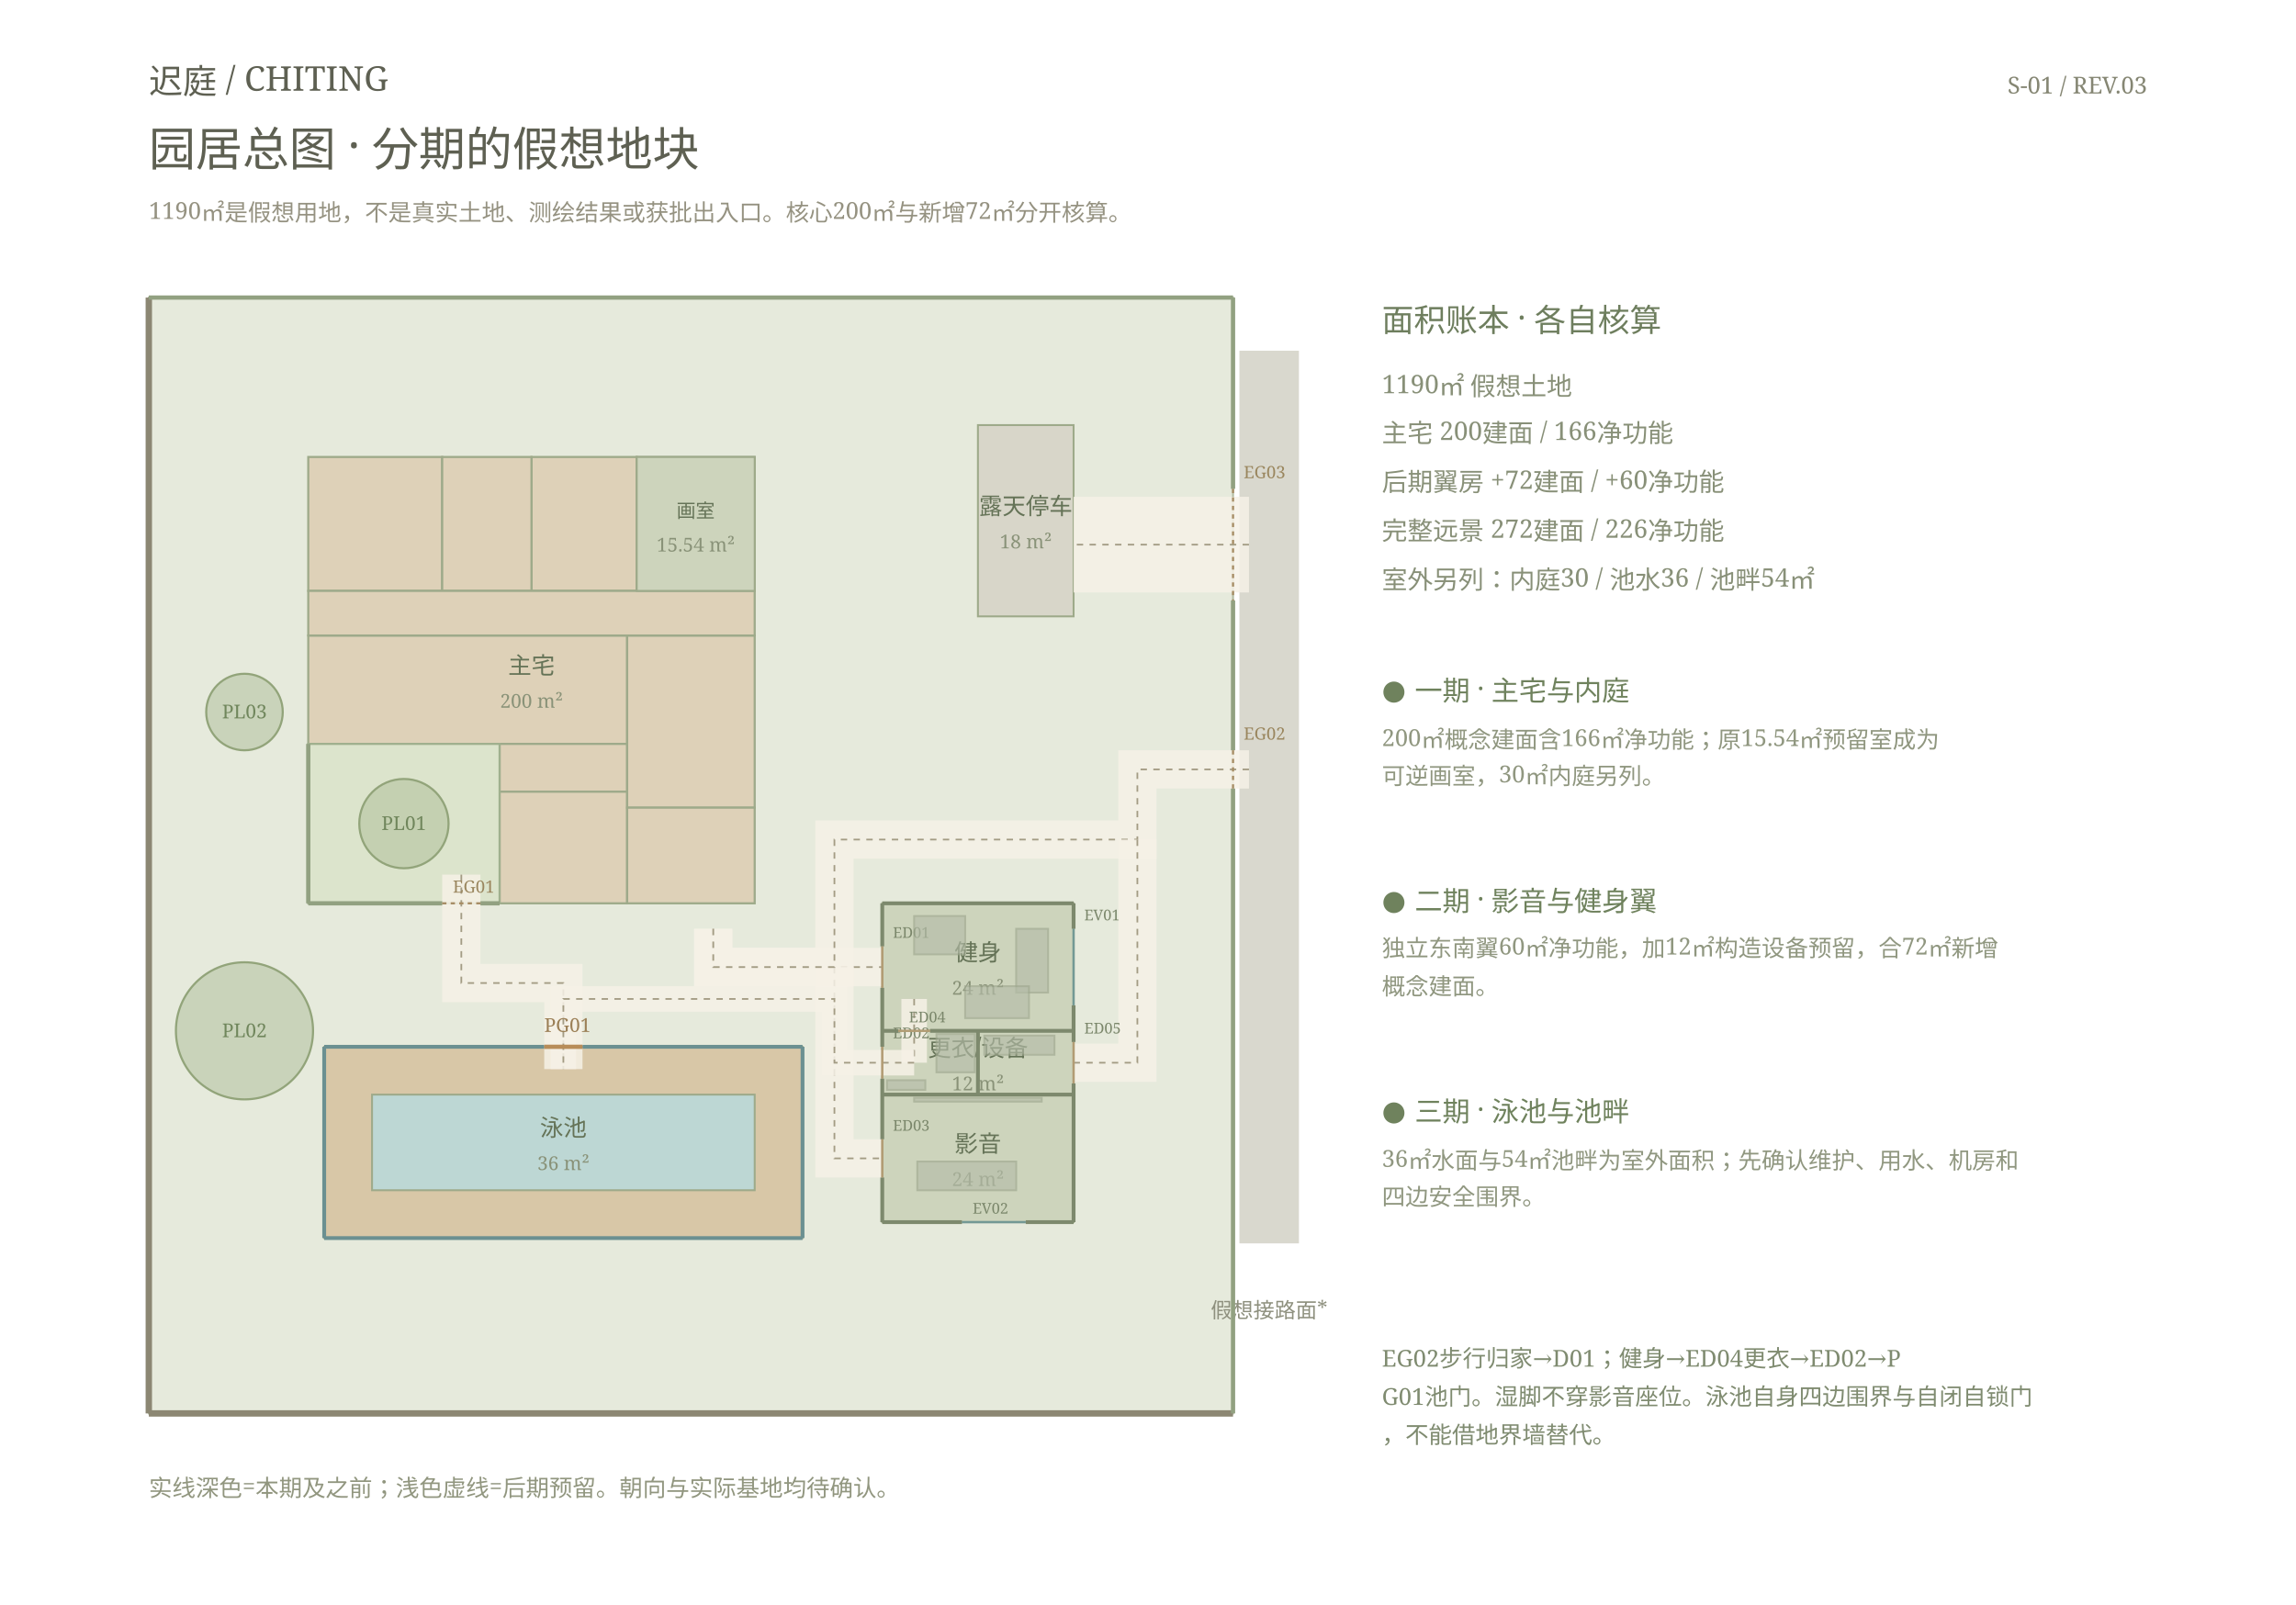
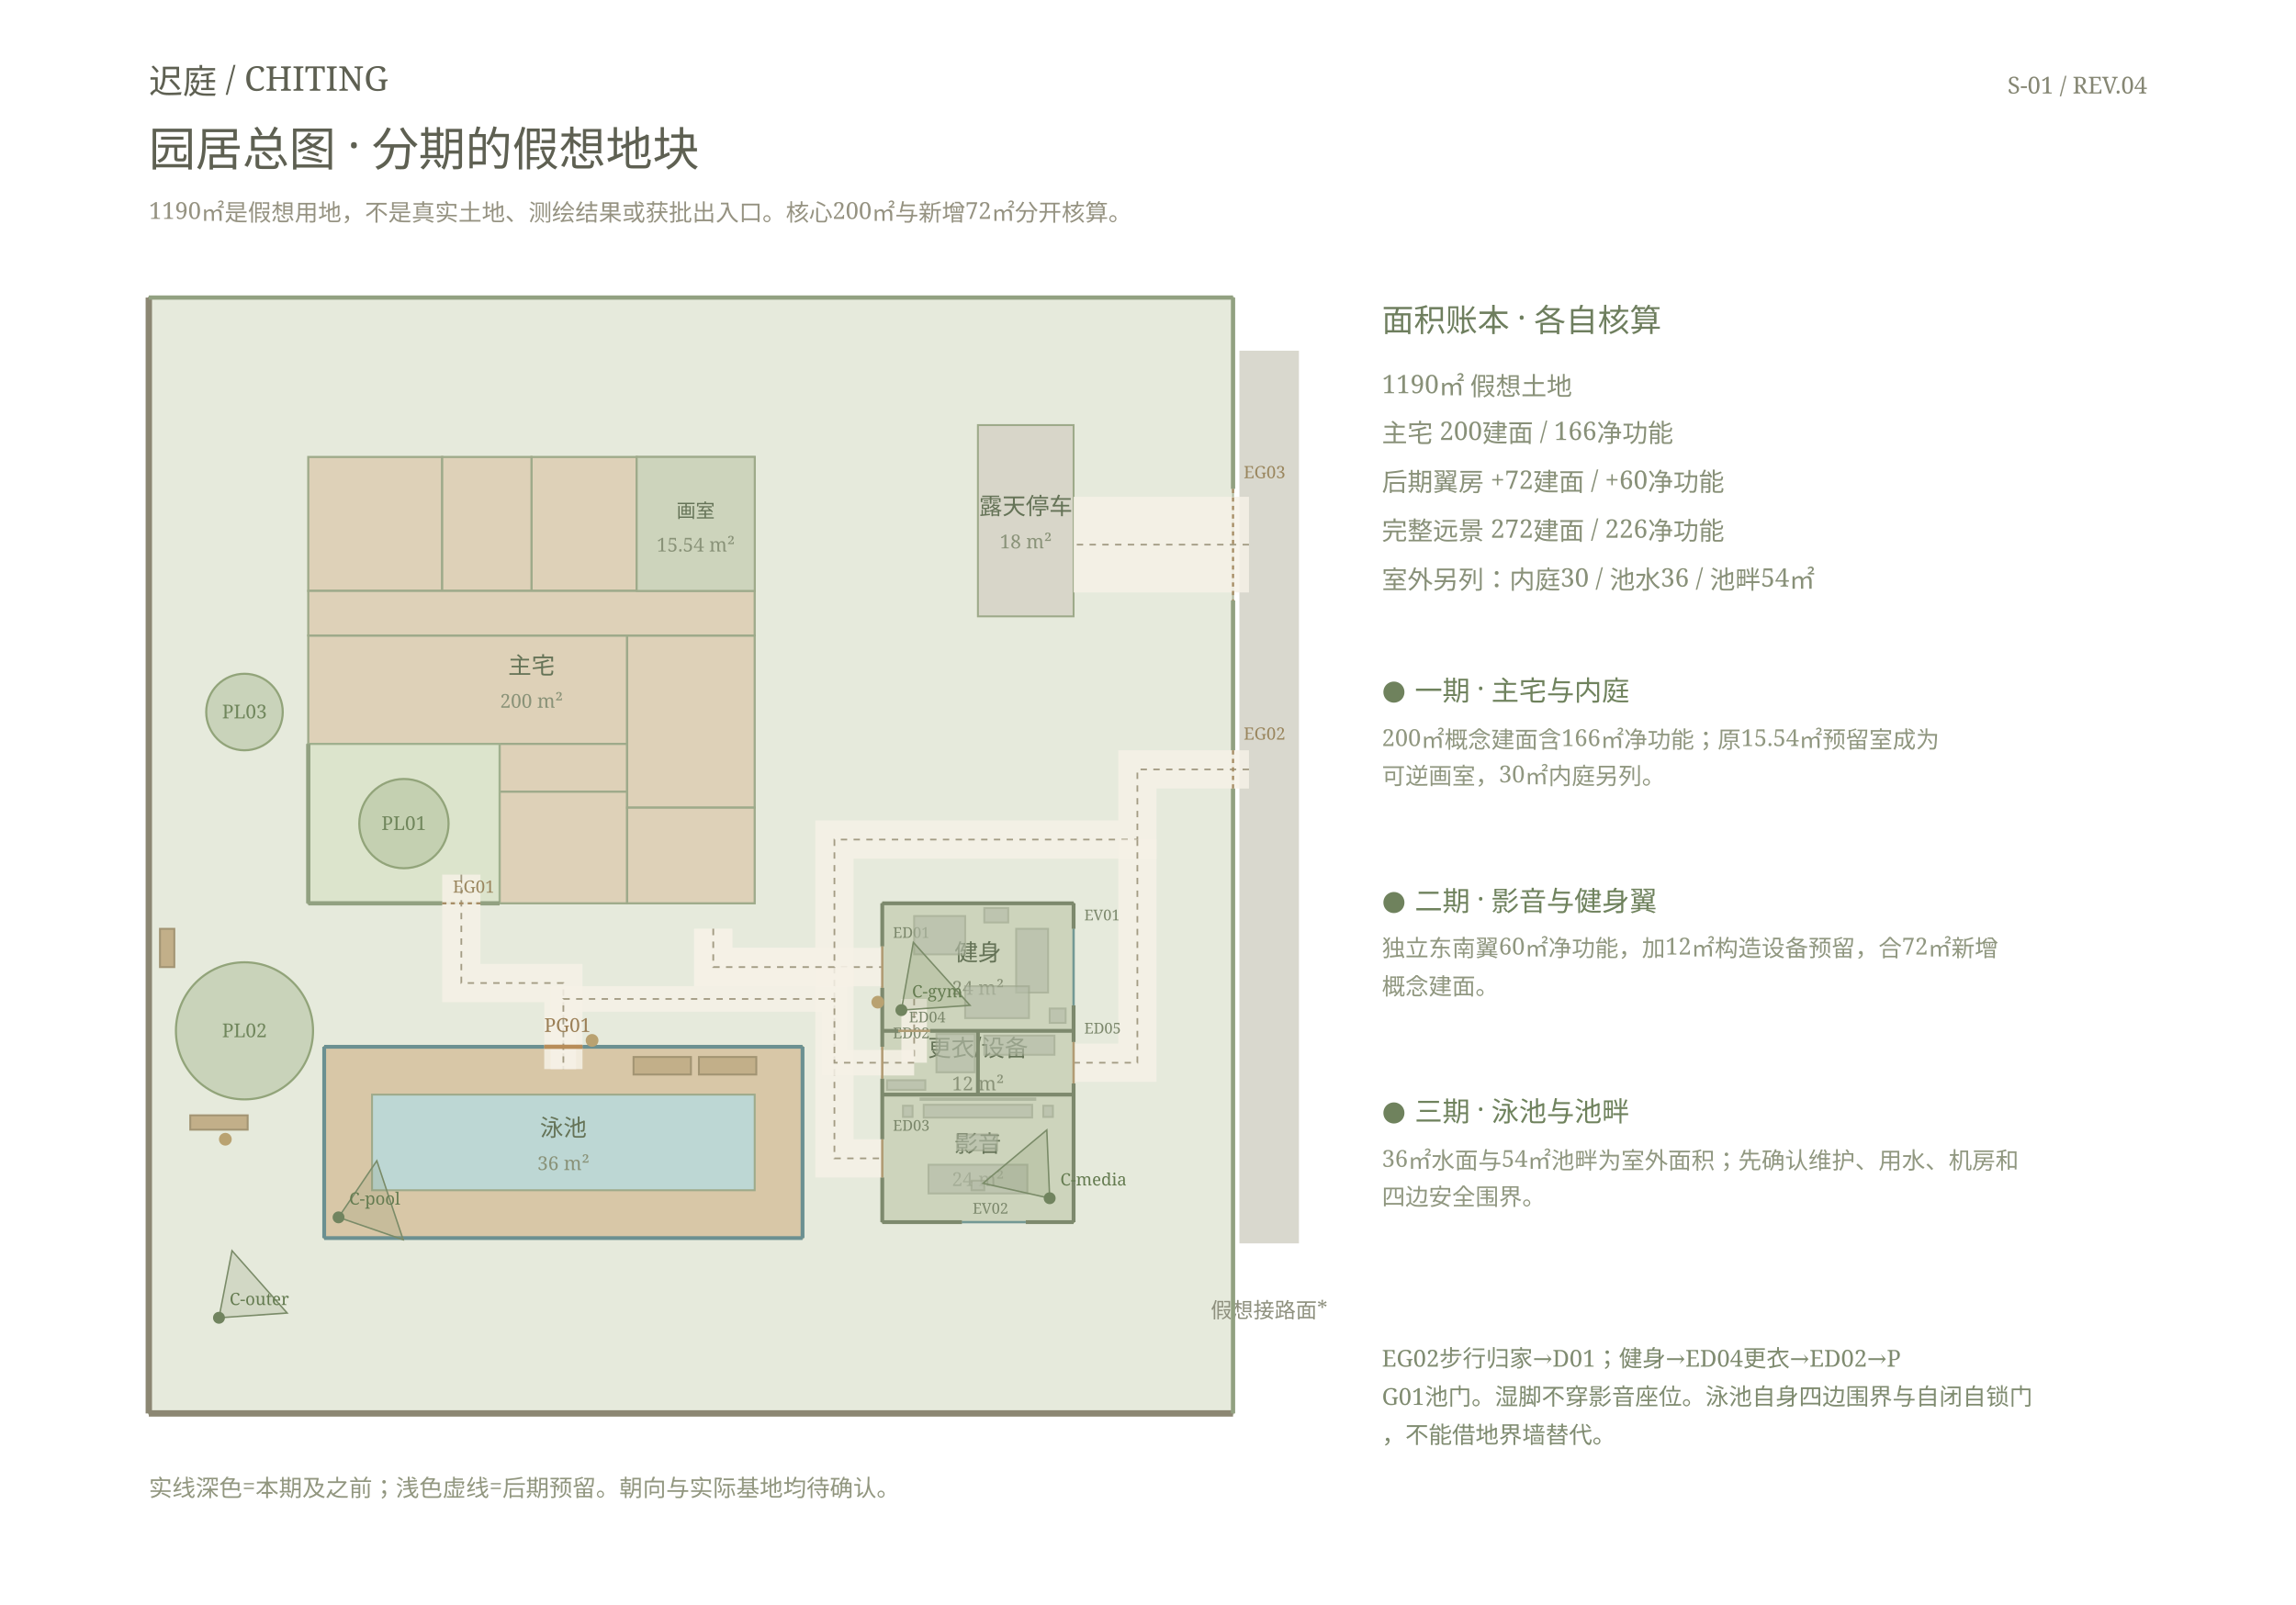
<svg xmlns="http://www.w3.org/2000/svg" viewBox="0 0 1080 755" role="img" aria-label="园居 · 分期远景" style="display:block;width:100%;height:auto;background:#f8f5ee;font-family:Georgia,'Songti SC','Noto Serif SC',serif">
  <defs>
    <marker id="route-arrow" viewBox="0 0 10 10" refX="8" refY="5" markerWidth="5" markerHeight="5" orient="auto-start-reverse">
      <path d="M0 1L9 5L0 9" fill="none" stroke="context-stroke" stroke-width="1.6" />
    </marker>
  </defs>
  <text x="70" y="44" font-size="16" fill="#5e6052">迟庭  /  CHITING</text>
-   <text x="1010" y="44" font-size="11" fill="#858673" text-anchor="end">S-01 / REV.03</text>
+   <text x="1010" y="44" font-size="11" fill="#858673" text-anchor="end">S-01 / REV.04</text>
  <text x="70" y="78" font-size="22" fill="#5e6052">园居总图 · 分期的假想地块</text>
  <text x="70" y="103" font-size="11" fill="#959281">1190㎡是假想用地，不是真实土地、测绘结果或获批出入口。核心200㎡与新增72㎡分开核算。</text>
  <rect x="70" y="140" width="510" height="525" fill="#e6eadc" stroke="#b4bda3" stroke-width=".9" />
  <rect x="583" y="165" width="28" height="420" fill="#d9d8ce" stroke="none" stroke-width=".9" />
  <text x="597" y="620" font-size="10" fill="#8e907e" text-anchor="middle">假想接路面*</text>
  <g data-estate-program="pool-deck" opacity="1">
    <rect x="152.5" y="492.5" width="225" height="90" fill="#d8c7a7" stroke="#9eaa8a" stroke-width=".9" />
  </g>
  <g data-estate-program="core" opacity="1">
    <path d="M145 299 L295 299 L295 350 L145 350Z" fill="#ded1b8" stroke="#9eaa8a" />
    <path d="M235 350 L295 350 L295 372.5 L235 372.5Z" fill="#ded1b8" stroke="#9eaa8a" />
    <path d="M235 372.5 L295 372.5 L295 425 L235 425Z" fill="#ded1b8" stroke="#9eaa8a" />
    <path d="M145 215 L208 215 L208 278 L145 278Z" fill="#ded1b8" stroke="#9eaa8a" />
    <path d="M295 299 L355 299 L355 380 L295 380Z" fill="#ded1b8" stroke="#9eaa8a" />
    <path d="M250 215 L299.5 215 L299.5 278 L250 278Z" fill="#ded1b8" stroke="#9eaa8a" />
    <path d="M299.5 215 L355 215 L355 278 L299.5 278Z" fill="#ded1b8" stroke="#9eaa8a" />
    <path d="M208 215 L250 215 L250 278 L208 278Z" fill="#ded1b8" stroke="#9eaa8a" />
    <path d="M145 278 L355 278 L355 299 L145 299Z" fill="#ded1b8" stroke="#9eaa8a" />
    <path d="M295 380 L355 380 L355 425 L295 425Z" fill="#ded1b8" stroke="#9eaa8a" />
    <text x="250" y="317" font-size="11" fill="#657357" text-anchor="middle">主宅</text>
    <text x="250" y="333" font-size="9" fill="#899278" text-anchor="middle">200 m²</text>
  </g>
  <g data-estate-program="studio" opacity="1">
    <rect x="299.5" y="215" width="55.5" height="63" fill="#cdd4bc" stroke="#9eaa8a" stroke-width=".9" />
    <text x="327.25" y="243.5" font-size="9" fill="#657357" text-anchor="middle">画室</text>
    <text x="327.25" y="259.5" font-size="9" fill="#899278" text-anchor="middle">15.54 m²</text>
  </g>
  <g data-estate-program="arrival" opacity="1">
    <rect x="460" y="200" width="45" height="90" fill="#d8d6c9" stroke="#9eaa8a" stroke-width=".9" />
    <text x="482.5" y="242" font-size="11" fill="#657357" text-anchor="middle">露天停车</text>
    <text x="482.5" y="258" font-size="9" fill="#899278" text-anchor="middle">18 m²</text>
  </g>
  <g data-estate-program="gym" opacity="1">
    <rect x="415" y="425" width="90" height="60" fill="#cdd4bc" stroke="#9eaa8a" stroke-width=".9" />
    <text x="460" y="452" font-size="11" fill="#657357" text-anchor="middle">健身</text>
    <text x="460" y="468" font-size="9" fill="#899278" text-anchor="middle">24 m²</text>
  </g>
  <g data-estate-program="wing-service" opacity="1">
    <rect x="415" y="485" width="90" height="30" fill="#cdd4bc" stroke="#9eaa8a" stroke-width=".9" />
    <text x="460" y="497" font-size="11" fill="#657357" text-anchor="middle">更衣/设备</text>
    <text x="460" y="513" font-size="9" fill="#899278" text-anchor="middle">12 m²</text>
  </g>
  <g data-estate-program="media" opacity="1">
    <rect x="415" y="515" width="90" height="60" fill="#cdd4bc" stroke="#9eaa8a" stroke-width=".9" />
    <text x="460" y="542" font-size="11" fill="#657357" text-anchor="middle">影音</text>
    <text x="460" y="558" font-size="9" fill="#899278" text-anchor="middle">24 m²</text>
  </g>
  <g data-estate-program="pool" opacity="1">
    <rect x="175" y="515" width="180" height="45" fill="#bdd7d4" stroke="#9eaa8a" stroke-width=".9" />
    <text x="265" y="534.5" font-size="11" fill="#657357" text-anchor="middle">泳池</text>
    <text x="265" y="550.5" font-size="9" fill="#899278" text-anchor="middle">36 m²</text>
  </g>
  <path d="M145 350 L235 350 L235 425 L145 425Z" fill="#dce4cc" stroke="#a0b08e" />
  <circle cx="190" cy="387.5" r="21" fill="#a8b890" fill-opacity=".45" stroke="#92a47a" />
  <text x="190" y="390.5" font-size="9" fill="#70865c" text-anchor="middle">PL01</text>
  <circle cx="115" cy="485" r="32.25" fill="#a8b890" fill-opacity=".45" stroke="#92a47a" />
  <text x="115" y="488" font-size="9" fill="#70865c" text-anchor="middle">PL02</text>
  <circle cx="115" cy="335" r="18" fill="#a8b890" fill-opacity=".45" stroke="#92a47a" />
  <text x="115" y="338" font-size="9" fill="#70865c" text-anchor="middle">PL03</text>
  <polyline points="335.5,437 335.5,455 392.5,455 415,455" fill="none" stroke="#f5f1e6" stroke-width="18" stroke-opacity="0.85" />
  <polyline points="335.5,437 335.5,455 392.5,455 415,455" fill="none" stroke="#a39c84" stroke-dasharray="3 3" stroke-width=".8" stroke-opacity="1" />
  <polyline points="392.5,455 392.5,545 415,545" fill="none" stroke="#f5f1e6" stroke-width="18" stroke-opacity="0.85" />
  <polyline points="392.5,455 392.5,545 415,545" fill="none" stroke="#a39c84" stroke-dasharray="3 3" stroke-width=".8" stroke-opacity="1" />
  <polyline points="217,411.5 217,462.5 265,462.5 265,503" fill="none" stroke="#f5f1e6" stroke-width="18" stroke-opacity="0.85" />
  <polyline points="217,411.5 217,462.5 265,462.5 265,503" fill="none" stroke="#a39c84" stroke-dasharray="3 3" stroke-width=".8" stroke-opacity="1" />
  <polyline points="430,470 430,500" fill="none" stroke="#f5f1e6" stroke-width="12" stroke-opacity="0.85" />
  <polyline points="430,470 430,500" fill="none" stroke="#a39c84" stroke-dasharray="3 3" stroke-width=".8" stroke-opacity="1" />
  <polyline points="430,500 392.5,500 392.5,470 265,470 265,503" fill="none" stroke="#f5f1e6" stroke-width="12" stroke-opacity="0.85" />
  <polyline points="430,500 392.5,500 392.5,470 265,470 265,503" fill="none" stroke="#a39c84" stroke-dasharray="3 3" stroke-width=".8" stroke-opacity="1" />
  <polyline points="587.5,362 535,362 535,395 392.5,395 392.5,455 335.5,455 335.5,437" fill="none" stroke="#f5f1e6" stroke-width="18" stroke-opacity="0.85" />
  <polyline points="587.5,362 535,362 535,395 392.5,395 392.5,455 335.5,455 335.5,437" fill="none" stroke="#a39c84" stroke-dasharray="3 3" stroke-width=".8" stroke-opacity="1" />
  <polyline points="587.5,256.25 505,256.25" fill="none" stroke="#f5f1e6" stroke-width="45" stroke-opacity="0.85" />
  <polyline points="587.5,256.25 505,256.25" fill="none" stroke="#a39c84" stroke-dasharray="3 3" stroke-width=".8" stroke-opacity="1" />
  <polyline points="535,395 535,500 505,500" fill="none" stroke="#f5f1e6" stroke-width="18" stroke-opacity="0.85" />
  <polyline points="535,395 535,500 505,500" fill="none" stroke="#a39c84" stroke-dasharray="3 3" stroke-width=".8" stroke-opacity="1" />
  <line x1="415" y1="425" x2="415" y2="445.25" stroke="#7d896d" stroke-width="1.8" />
  <line x1="415" y1="464.75" x2="415" y2="492.5" stroke="#7d896d" stroke-width="1.8" />
  <line x1="415" y1="507.5" x2="415" y2="536" stroke="#7d896d" stroke-width="1.8" />
  <line x1="415" y1="554" x2="415" y2="575" stroke="#7d896d" stroke-width="1.8" />
  <line x1="505" y1="425" x2="505" y2="437" stroke="#7d896d" stroke-width="1.8" />
  <line x1="505" y1="473" x2="505" y2="490.25" stroke="#7d896d" stroke-width="1.8" />
  <line x1="505" y1="509.75" x2="505" y2="575" stroke="#7d896d" stroke-width="1.8" />
  <line x1="415" y1="425" x2="505" y2="425" stroke="#7d896d" stroke-width="1.8" />
  <line x1="415" y1="575" x2="452.5" y2="575" stroke="#7d896d" stroke-width="1.8" />
  <line x1="482.5" y1="575" x2="505" y2="575" stroke="#7d896d" stroke-width="1.8" />
  <line x1="415" y1="485" x2="422.5" y2="485" stroke="#7d896d" stroke-width="1.8" />
  <line x1="437.5" y1="485" x2="505" y2="485" stroke="#7d896d" stroke-width="1.8" />
  <line x1="415" y1="515" x2="505" y2="515" stroke="#7d896d" stroke-width="1.8" />
  <line x1="460" y1="485" x2="460" y2="515" stroke="#7d896d" stroke-width="1.8" />
  <line x1="415" y1="445.25" x2="415" y2="464.75" stroke="#b29c74" stroke-width="1.1" />
  <text x="420" y="441.25" font-size="7" fill="#7a866a">ED01</text>
  <line x1="415" y1="492.5" x2="415" y2="507.5" stroke="#b29c74" stroke-width="1.1" />
  <text x="420" y="488.5" font-size="7" fill="#7a866a">ED02</text>
  <line x1="415" y1="536" x2="415" y2="554" stroke="#b29c74" stroke-width="1.1" />
  <text x="420" y="532" font-size="7" fill="#7a866a">ED03</text>
  <line x1="422.5" y1="485" x2="437.5" y2="485" stroke="#b29c74" stroke-width="1.1" />
  <text x="427.5" y="481" font-size="7" fill="#7a866a">ED04</text>
  <line x1="505" y1="490.25" x2="505" y2="509.75" stroke="#b29c74" stroke-width="1.1" />
  <text x="510" y="486.25" font-size="7" fill="#7a866a">ED05</text>
  <line x1="505" y1="437" x2="505" y2="473" stroke="#739995" stroke-width="1.1" />
  <text x="510" y="433" font-size="7" fill="#7a866a">EV01</text>
  <line x1="452.5" y1="575" x2="482.5" y2="575" stroke="#739995" stroke-width="1.1" />
  <text x="457.5" y="571" font-size="7" fill="#7a866a">EV02</text>
  <rect x="430" y="431" width="24" height="18" fill="#b4bba7" stroke="#9da68e" stroke-width=".9" opacity="0.65" />
  <rect x="478" y="437" width="15" height="30" fill="#b4bba7" stroke="#9da68e" stroke-width=".9" opacity="0.65" />
  <rect x="454" y="464" width="30" height="15" fill="#b4bba7" stroke="#9da68e" stroke-width=".9" opacity="0.65" />
  <rect x="417.25" y="508.25" width="18" height="4.5" fill="#b4bba7" stroke="#9da68e" stroke-width=".9" opacity="0.65" />
  <rect x="440.5" y="486.5" width="18" height="18" fill="#b4bba7" stroke="#9da68e" stroke-width=".9" opacity="0.65" />
  <rect x="463" y="487.25" width="33" height="9" fill="#b4bba7" stroke="#9da68e" stroke-width=".9" opacity="0.65" />
-   <rect x="430" y="516.5" width="60" height="1.8" fill="#b4bba7" stroke="#9da68e" stroke-width=".9" opacity="0.65" />
-   <rect x="431.5" y="546.5" width="46.5" height="13.5" fill="#b4bba7" stroke="#9da68e" stroke-width=".9" opacity="0.65" />
+   <rect x="433" y="516.8" width="54" height="0.675" fill="#b4bba7" stroke="#9da68e" stroke-width=".9" opacity="0.65" />
+   <rect x="436.75" y="548" width="46.5" height="13.5" fill="#b4bba7" stroke="#9da68e" stroke-width=".9" opacity="0.65" />
+   <rect x="424.75" y="520.25" width="4.5" height="5.25" fill="#b4bba7" stroke="#9da68e" stroke-width=".9" opacity="0.65" />
+   <rect x="490.75" y="520.25" width="4.5" height="5.25" fill="#b4bba7" stroke="#9da68e" stroke-width=".9" opacity="0.65" />
+   <rect x="457" y="555.5" width="6" height="4.5" fill="#b4bba7" stroke="#9da68e" stroke-width=".9" opacity="0.65" />
+   <rect x="434.5" y="519.8" width="51" height="6" fill="#b4bba7" stroke="#9da68e" stroke-width=".9" opacity="0.65" />
+   <rect x="450.25" y="533.75" width="18.75" height="7.5" fill="#b4bba7" stroke="#9da68e" stroke-width=".9" opacity="0.65" />
+   <rect x="463" y="427.25" width="11.25" height="6.75" fill="#b4bba7" stroke="#9da68e" stroke-width=".9" opacity="0.65" />
+   <rect x="493.75" y="474.5" width="7.5" height="6.75" fill="#b4bba7" stroke="#9da68e" stroke-width=".9" opacity="0.65" />
  <line x1="70" y1="140" x2="70" y2="665" stroke="#8c8773" stroke-width="3" />
  <line x1="70" y1="665" x2="580" y2="665" stroke="#8c8773" stroke-width="3" />
  <line x1="145" y1="350" x2="145" y2="425" stroke="#92a181" stroke-width="2" />
  <line x1="145" y1="425" x2="208" y2="425" stroke="#92a181" stroke-width="2" />
  <line x1="226" y1="425" x2="235" y2="425" stroke="#92a181" stroke-width="2" />
  <line x1="208" y1="425" x2="226" y2="425" stroke="#a68c64" stroke-width="1" stroke-dasharray="2 2" />
  <text x="213" y="420" font-size="8" fill="#9a865e">EG01</text>
  <line x1="580" y1="140" x2="580" y2="230" stroke="#92a181" stroke-width="2" />
  <line x1="580" y1="282.5" x2="580" y2="353" stroke="#92a181" stroke-width="2" />
  <line x1="580" y1="371" x2="580" y2="665" stroke="#92a181" stroke-width="2" />
  <line x1="580" y1="353" x2="580" y2="371" stroke="#a68c64" stroke-width="1" stroke-dasharray="2 2" />
  <text x="585" y="348" font-size="8" fill="#9a865e">EG02</text>
  <line x1="580" y1="230" x2="580" y2="282.5" stroke="#a68c64" stroke-width="1" stroke-dasharray="2 2" />
  <text x="585" y="225" font-size="8" fill="#9a865e">EG03</text>
  <line x1="70" y1="140" x2="580" y2="140" stroke="#92a181" stroke-width="2" />
  <line x1="152.5" y1="492.5" x2="256" y2="492.5" stroke="#6b9091" stroke-width="1.8" />
  <line x1="274" y1="492.5" x2="377.5" y2="492.5" stroke="#6b9091" stroke-width="1.8" />
  <line x1="377.5" y1="492.5" x2="377.5" y2="582.5" stroke="#6b9091" stroke-width="1.8" />
  <line x1="152.5" y1="582.5" x2="377.5" y2="582.5" stroke="#6b9091" stroke-width="1.8" />
  <line x1="152.5" y1="492.5" x2="152.5" y2="582.5" stroke="#6b9091" stroke-width="1.8" />
  <line x1="256" y1="492.5" x2="274" y2="492.5" stroke="#b88d59" stroke-width="2" />
  <text x="256" y="485.5" font-size="9" fill="#9b7f56">PG01</text>
+   <rect x="298" y="497.3" width="27" height="8.25" fill="#c2af89" stroke="#a29473" stroke-width=".9" data-estate-furniture="OF01" opacity="1" />
+   <rect x="328.75" y="497.3" width="27" height="8.25" fill="#c2af89" stroke="#a29473" stroke-width=".9" data-estate-furniture="OF02" opacity="1" />
+   <rect x="89.5" y="524.75" width="27" height="6.75" fill="#c2af89" stroke="#a29473" stroke-width=".9" data-estate-furniture="OF03" opacity="1" />
+   <rect x="75.25" y="437" width="6.75" height="18" fill="#c2af89" stroke="#a29473" stroke-width=".9" data-estate-furniture="OF04" opacity="1" />
+   <circle cx="278.5" cy="489.5" r="3" fill="#b9a271" data-estate-light="EL01" />
+   <circle cx="412.9" cy="471.5" r="3" fill="#b9a271" data-estate-light="EL02" />
+   <circle cx="106" cy="536" r="3" fill="#b9a271" data-estate-light="EL03" />
+   <g data-estate-camera="C-media">
+     <path d="M493.75 563.75 L492.405 531.636 L462.382 556.737Z" fill="#82936d" fill-opacity=".2" stroke="#7a8b68" stroke-width=".7" />
+     <circle cx="493.75" cy="563.75" r="2.8" fill="#71845f" />
+   </g>
+   <text x="498.75" y="557.75" font-size="8" fill="#647b50">C-media</text>
+   <g data-estate-camera="C-gym">
+     <path d="M424 475.25 L456.282 473 L429.626 443.383Z" fill="#82936d" fill-opacity=".2" stroke="#7a8b68" stroke-width=".7" />
+     <circle cx="424" cy="475.25" r="2.8" fill="#71845f" />
+   </g>
+   <text x="429" y="469.25" font-size="8" fill="#647b50">C-gym</text>
+   <g data-estate-camera="C-pool">
+     <path d="M159.25 572.75 L189.629 583.249 L177.254 546.123Z" fill="#82936d" fill-opacity=".2" stroke="#7a8b68" stroke-width=".7" />
+     <circle cx="159.25" cy="572.75" r="2.8" fill="#71845f" />
+   </g>
+   <text x="164.25" y="566.75" font-size="8" fill="#647b50">C-pool</text>
+   <g data-estate-camera="C-outer">
+     <path d="M103 620 L135.064 617.76 L109.135 588.449Z" fill="#82936d" fill-opacity=".2" stroke="#7a8b68" stroke-width=".7" />
+     <circle cx="103" cy="620" r="2.8" fill="#71845f" />
+   </g>
+   <text x="108" y="614" font-size="8" fill="#647b50">C-outer</text>
  <text x="650" y="156" font-size="15" fill="#6e7e5e">面积账本 · 各自核算</text>
  <text x="650" y="185" font-size="12" fill="#889078">1190㎡ 假想土地</text>
  <text x="650" y="208" font-size="12" fill="#889078">主宅 200建面 / 166净功能</text>
  <text x="650" y="231" font-size="12" fill="#889078">后期翼房 +72建面 / +60净功能</text>
  <text x="650" y="254" font-size="12" fill="#889078">完整远景 272建面 / 226净功能</text>
  <text x="650" y="277" font-size="12" fill="#889078">室外另列：内庭30 / 池水36 / 池畔54㎡</text>
  <text x="650" y="329" font-size="13" fill="#6f825d">● 一期 · 主宅与内庭</text>
  <text x="650" y="351" font-size="11" fill="#909780">200㎡概念建面含166㎡净功能；原15.54㎡预留室成为</text>
  <text x="650" y="369" font-size="11" fill="#909780">可逆画室，30㎡内庭另列。</text>
  <text x="650" y="428" font-size="13" fill="#6f825d">● 二期 · 影音与健身翼</text>
  <text x="650" y="450" font-size="11" fill="#909780">独立东南翼60㎡净功能，加12㎡构造设备预留，合72㎡新增</text>
  <text x="650" y="468" font-size="11" fill="#909780">概念建面。</text>
  <text x="650" y="527" font-size="13" fill="#6f825d">● 三期 · 泳池与池畔</text>
  <text x="650" y="549" font-size="11" fill="#909780">36㎡水面与54㎡池畔为室外面积；先确认维护、用水、机房和</text>
  <text x="650" y="567" font-size="11" fill="#909780">四边安全围界。</text>
  <text x="650" y="643" font-size="11" fill="#7f8b70">EG02步行归家→D01；健身→ED04更衣→ED02→P</text>
  <text x="650" y="661" font-size="11" fill="#7f8b70">G01池门。湿脚不穿影音座位。泳池自身四边围界与自闭自锁门</text>
  <text x="650" y="679" font-size="11" fill="#7f8b70">，不能借地界墙替代。</text>
  <text x="70" y="704" font-size="11" fill="#91967f">实线深色=本期及之前；浅色虚线=后期预留。朝向与实际基地均待确认。</text>
</svg>
